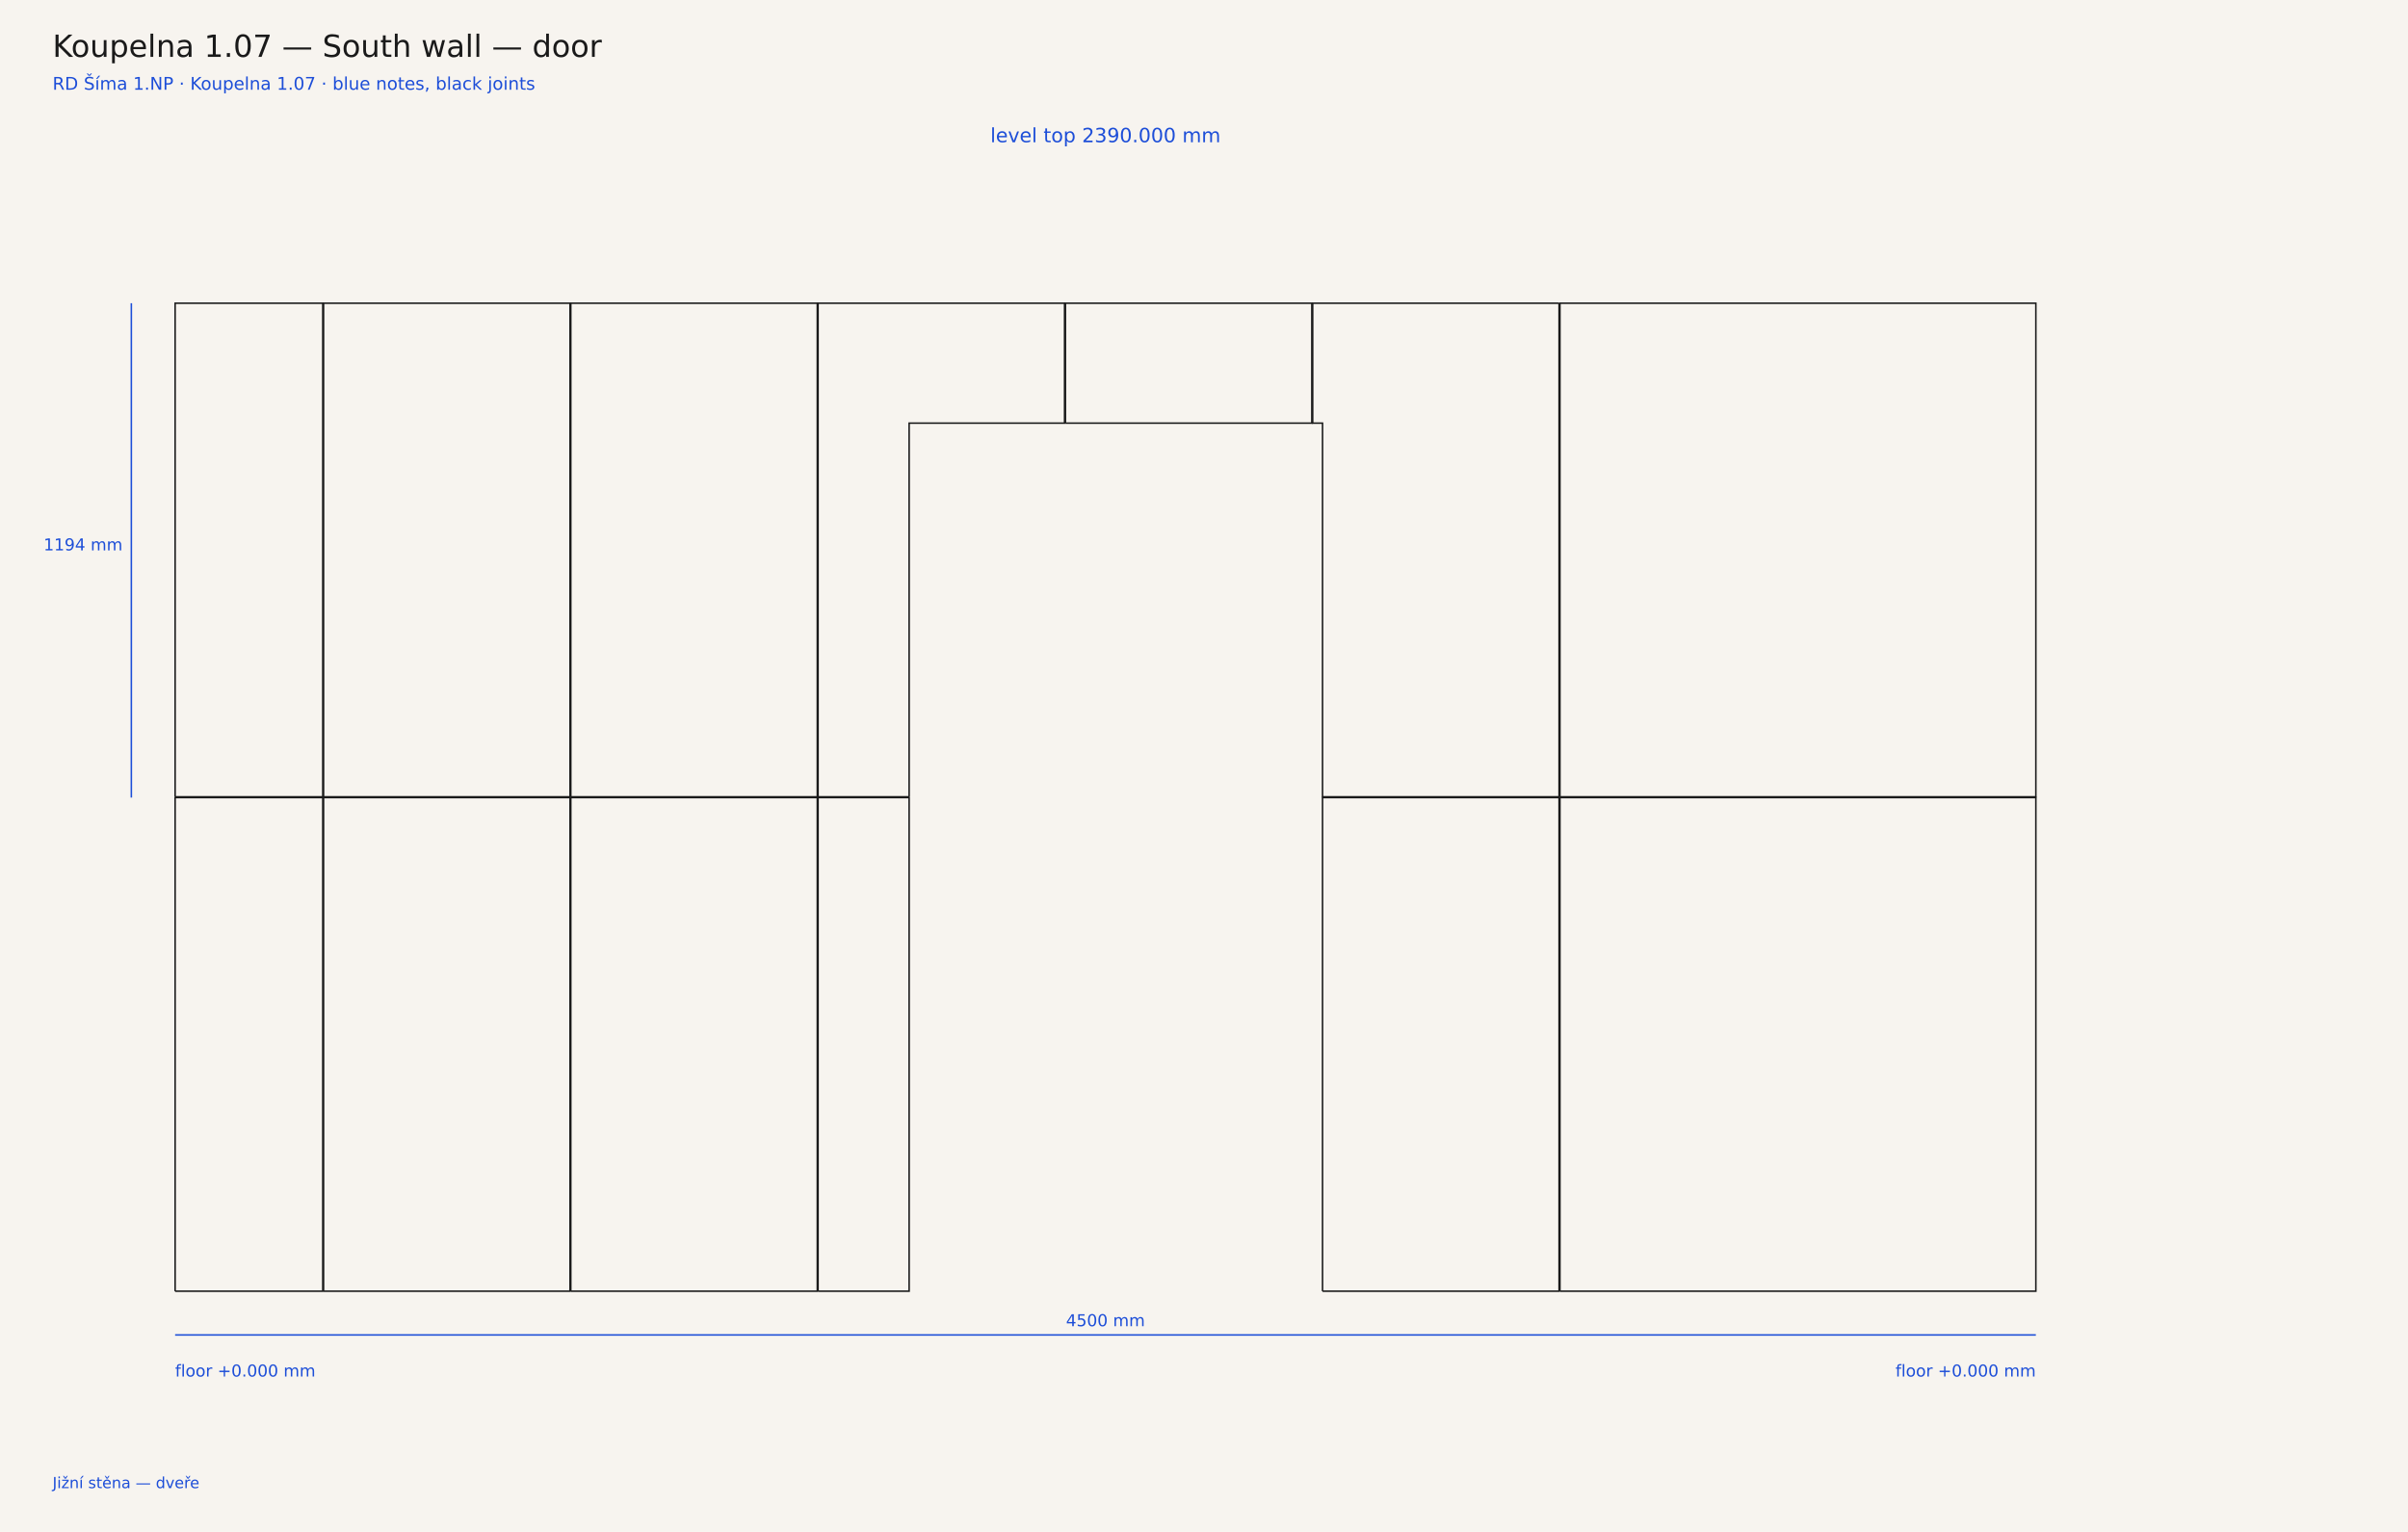
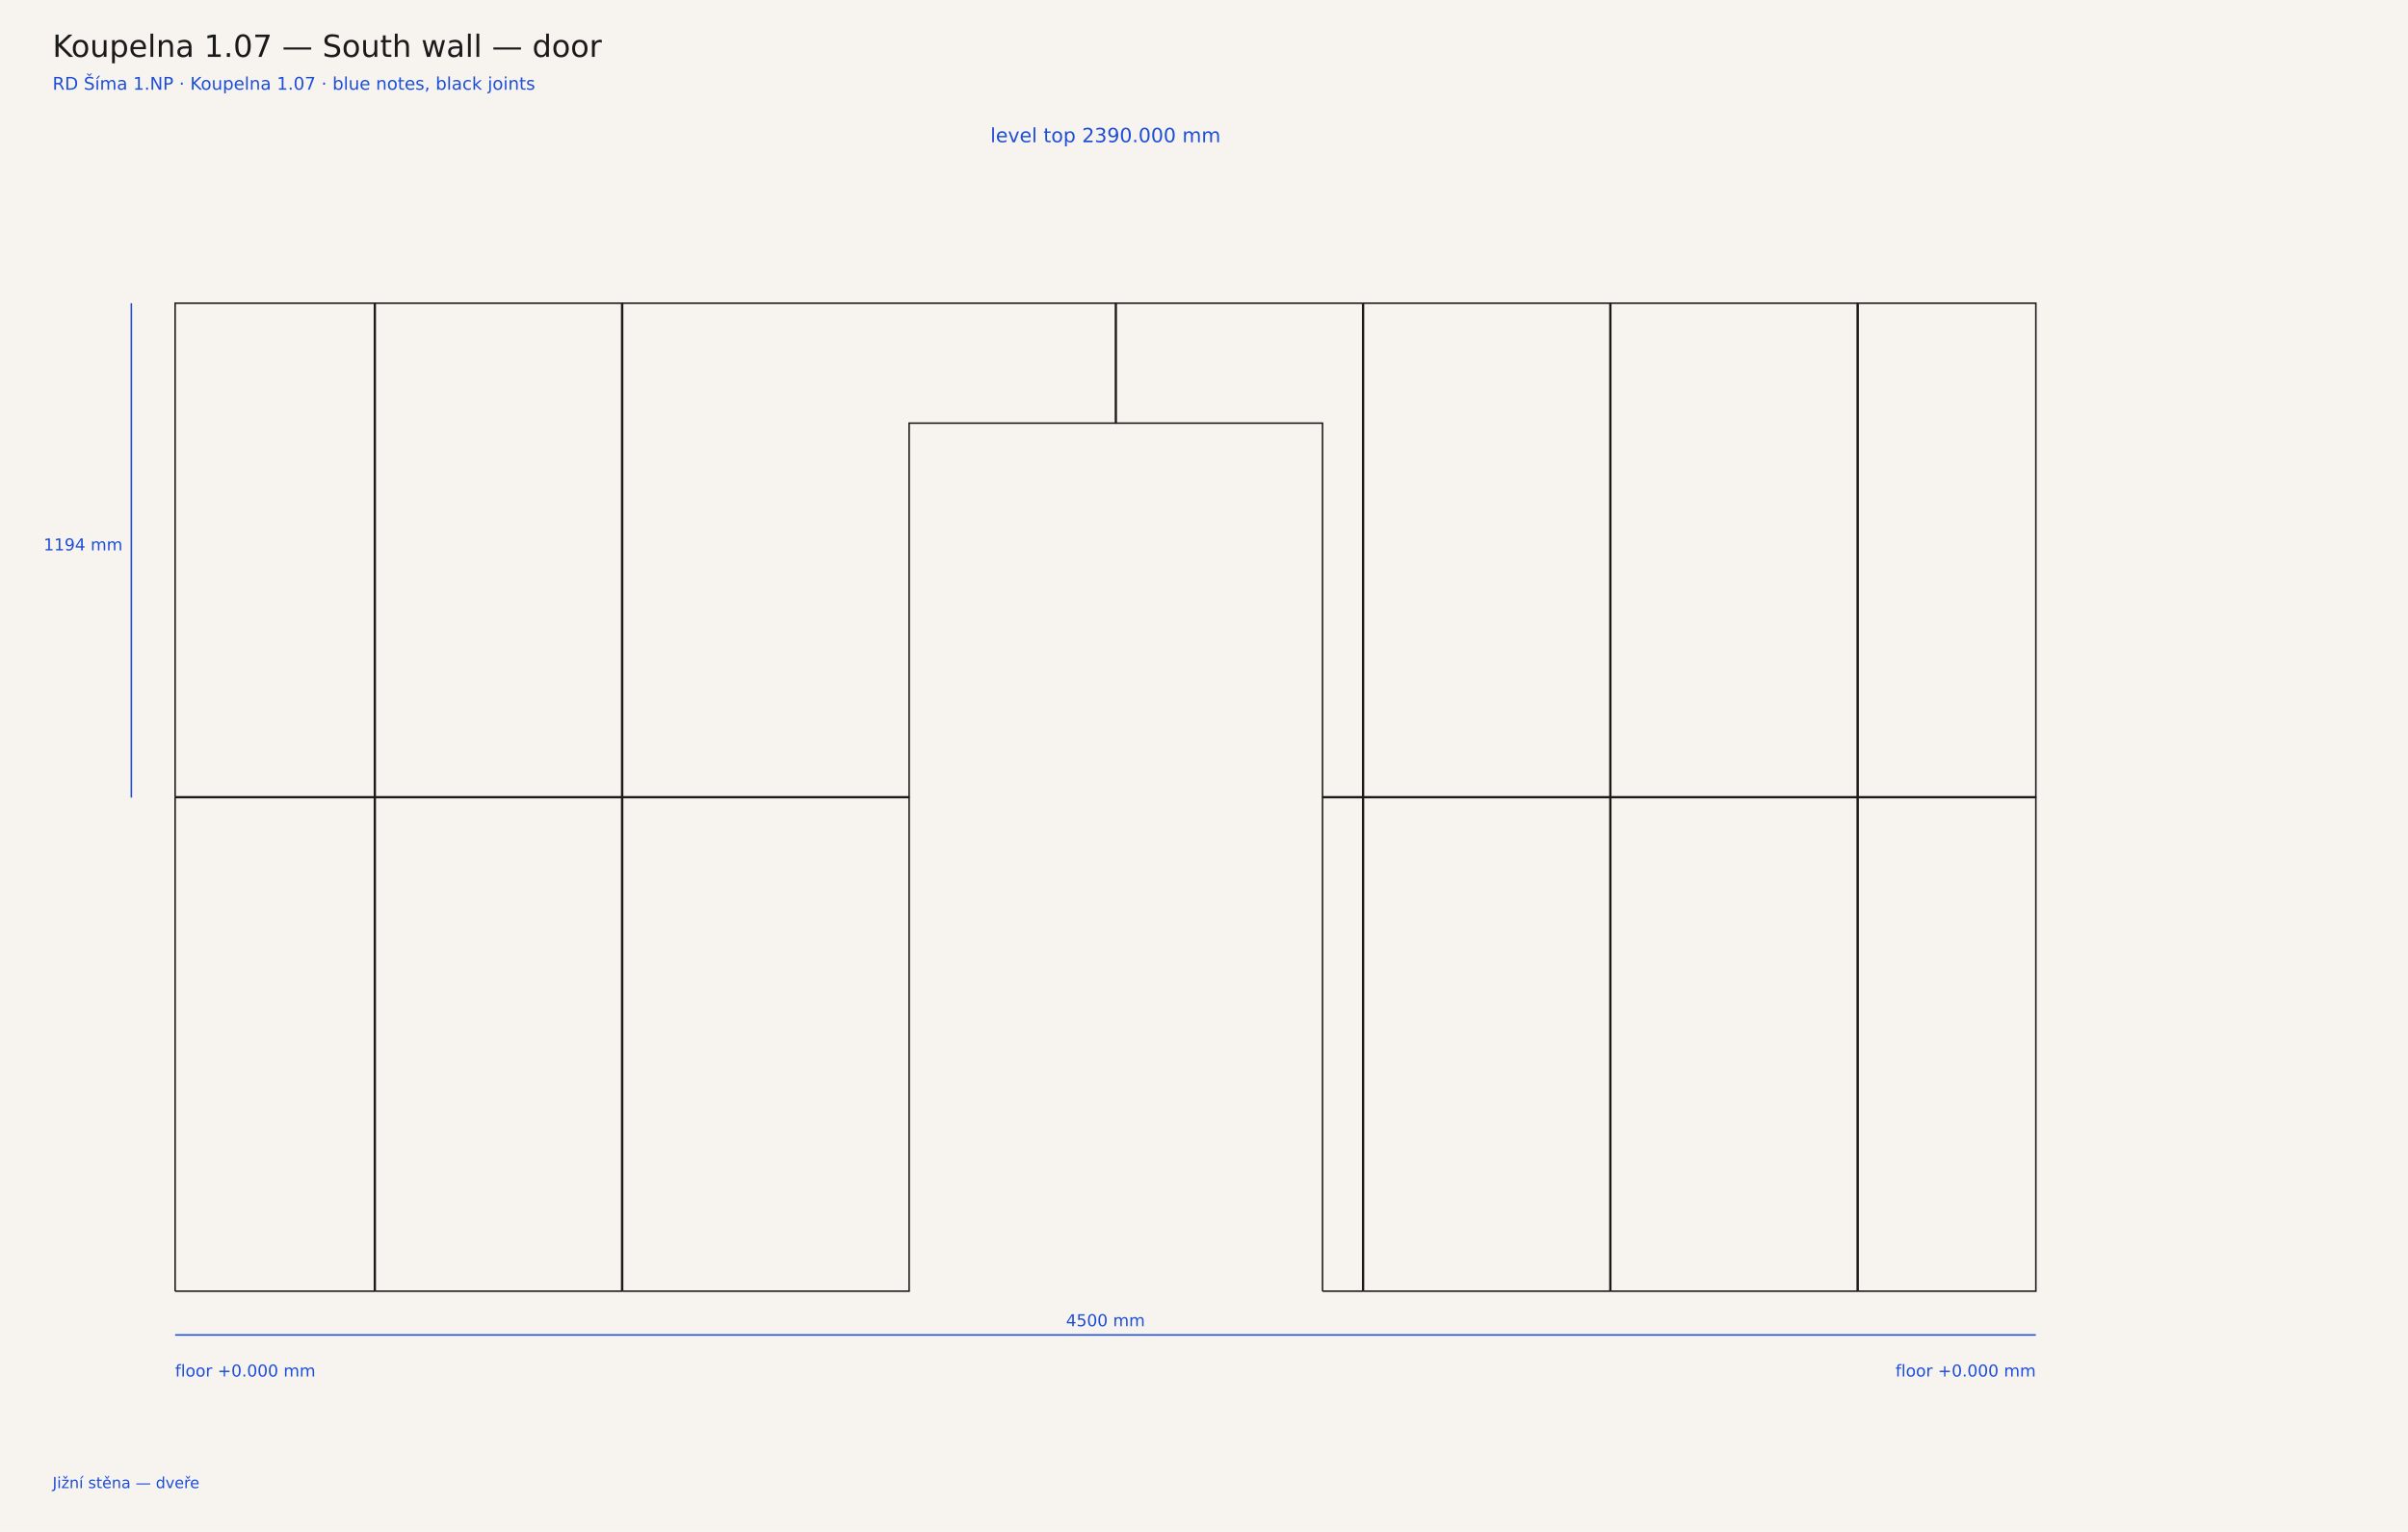
<svg xmlns="http://www.w3.org/2000/svg" width="2200" height="1400" viewBox="0 0 2200 1400">
  <rect width="2200" height="1400" fill="#f7f4ef" />
  <text x="48" y="52" font-family="DejaVu Sans, sans-serif" font-size="28" fill="#1a1a1a">Koupelna 1.07 — South wall — door</text>
  <text x="48" y="82" font-family="DejaVu Sans, sans-serif" font-size="16" fill="#1d4ed8">RD Šíma 1.NP · Koupelna 1.07 · blue notes, black joints</text>
-   <polyline points="160.0,1180.0 294.9,1180.0 294.9,728.9 160.0,728.9 160.0,1180.0" fill="none" stroke="#1a1a1a" stroke-width="1.4" stroke-linejoin="miter" />
-   <polyline points="295.6,1180.0 520.8,1180.0 520.8,728.9 295.6,728.9 295.6,1180.0" fill="none" stroke="#1a1a1a" stroke-width="1.4" stroke-linejoin="miter" />
-   <polyline points="521.5,1180.0 746.7,1180.0 746.7,728.9 521.5,728.9 521.5,1180.0" fill="none" stroke="#1a1a1a" stroke-width="1.4" stroke-linejoin="miter" />
-   <polyline points="747.4,1180.0 830.6,1180.0 830.6,728.9 747.4,728.9 747.4,1180.0" fill="none" stroke="#1a1a1a" stroke-width="1.4" stroke-linejoin="miter" />
-   <polyline points="1208.3,1180.0 1424.4,1180.0 1424.4,728.9 1208.3,728.9 1208.3,1180.0" fill="none" stroke="#1a1a1a" stroke-width="1.4" stroke-linejoin="miter" />
-   <polyline points="1425.2,1180.0 1425.2,728.9 1860.0,728.9 1860.0,1180.0 1425.2,1180.0" fill="none" stroke="#1a1a1a" stroke-width="1.4" stroke-linejoin="miter" />
-   <polyline points="160.0,728.2 294.9,728.2 294.9,277.1 160.0,277.1 160.0,728.2" fill="none" stroke="#1a1a1a" stroke-width="1.4" stroke-linejoin="miter" />
-   <polyline points="295.6,728.2 520.8,728.2 520.8,277.1 295.6,277.1 295.6,728.2" fill="none" stroke="#1a1a1a" stroke-width="1.4" stroke-linejoin="miter" />
-   <polyline points="521.5,728.2 746.7,728.2 746.7,277.1 521.5,277.1 521.5,728.2" fill="none" stroke="#1a1a1a" stroke-width="1.4" stroke-linejoin="miter" />
-   <polyline points="830.6,728.2 747.4,728.2 747.4,277.1 972.6,277.1 972.6,386.7 830.6,386.7 830.6,728.2" fill="none" stroke="#1a1a1a" stroke-width="1.4" stroke-linejoin="miter" />
-   <polyline points="973.4,386.7 1198.5,386.7 1198.5,277.1 973.4,277.1 973.4,386.7" fill="none" stroke="#1a1a1a" stroke-width="1.4" stroke-linejoin="miter" />
-   <polyline points="1424.4,277.1 1424.4,728.2 1208.3,728.2 1208.3,386.7 1199.3,386.7 1199.3,277.1 1424.4,277.1" fill="none" stroke="#1a1a1a" stroke-width="1.4" stroke-linejoin="miter" />
-   <polyline points="1425.2,728.2 1425.2,277.1 1860.0,277.1 1860.0,728.2 1425.2,728.2" fill="none" stroke="#1a1a1a" stroke-width="1.4" stroke-linejoin="miter" />
+   <polyline points="160.0,1180.0 342.1,1180.0 342.1,728.9 160.0,728.9 160.0,1180.0" fill="none" stroke="#1a1a1a" stroke-width="1.4" stroke-linejoin="miter" />
+   <polyline points="342.8,1180.0 568.0,1180.0 568.0,728.9 342.8,728.9 342.8,1180.0" fill="none" stroke="#1a1a1a" stroke-width="1.4" stroke-linejoin="miter" />
+   <polyline points="568.8,1180.0 568.8,728.9 830.6,728.9 830.6,1180.0 568.8,1180.0" fill="none" stroke="#1a1a1a" stroke-width="1.4" stroke-linejoin="miter" />
+   <polyline points="1208.3,1180.0 1245.0,1180.0 1245.0,728.9 1208.3,728.9 1208.3,1180.0" fill="none" stroke="#1a1a1a" stroke-width="1.4" stroke-linejoin="miter" />
+   <polyline points="1245.7,1180.0 1470.9,1180.0 1470.9,728.9 1245.7,728.9 1245.7,1180.0" fill="none" stroke="#1a1a1a" stroke-width="1.4" stroke-linejoin="miter" />
+   <polyline points="1471.6,1180.0 1696.8,1180.0 1696.8,728.9 1471.6,728.9 1471.6,1180.0" fill="none" stroke="#1a1a1a" stroke-width="1.4" stroke-linejoin="miter" />
+   <polyline points="1697.6,1180.0 1860.0,1180.0 1860.0,728.9 1697.6,728.9 1697.6,1180.0" fill="none" stroke="#1a1a1a" stroke-width="1.4" stroke-linejoin="miter" />
+   <polyline points="160.0,728.2 342.1,728.2 342.1,277.1 160.0,277.1 160.0,728.2" fill="none" stroke="#1a1a1a" stroke-width="1.4" stroke-linejoin="miter" />
+   <polyline points="342.8,728.2 568.0,728.2 568.0,277.1 342.8,277.1 342.8,728.2" fill="none" stroke="#1a1a1a" stroke-width="1.4" stroke-linejoin="miter" />
+   <polyline points="568.8,728.2 568.8,277.1 1019.1,277.1 1019.1,386.7 830.6,386.7 830.6,728.2 568.8,728.2" fill="none" stroke="#1a1a1a" stroke-width="1.4" stroke-linejoin="miter" />
+   <polyline points="1245.0,277.1 1245.0,728.2 1208.3,728.2 1208.3,386.7 1019.8,386.7 1019.8,277.1 1245.0,277.1" fill="none" stroke="#1a1a1a" stroke-width="1.4" stroke-linejoin="miter" />
+   <polyline points="1245.7,728.2 1470.9,728.2 1470.9,277.1 1245.7,277.1 1245.7,728.2" fill="none" stroke="#1a1a1a" stroke-width="1.4" stroke-linejoin="miter" />
+   <polyline points="1471.6,728.2 1696.8,728.2 1696.8,277.1 1471.6,277.1 1471.6,728.2" fill="none" stroke="#1a1a1a" stroke-width="1.4" stroke-linejoin="miter" />
+   <polyline points="1697.6,728.2 1860.0,728.2 1860.0,277.1 1697.6,277.1 1697.6,728.2" fill="none" stroke="#1a1a1a" stroke-width="1.4" stroke-linejoin="miter" />
  <line x1="160.0" y1="1220.0" x2="160.0" y2="1220.0" stroke="#1d4ed8" stroke-width="1" />
  <line x1="1860.0" y1="1220.0" x2="1860.0" y2="1220.0" stroke="#1d4ed8" stroke-width="1" />
  <line x1="160.0" y1="1220.0" x2="1860.0" y2="1220.0" stroke="#1d4ed8" stroke-width="1.4" />
  <text y="1212.0" text-anchor="middle" font-family="DejaVu Sans, sans-serif" font-size="15" fill="#1d4ed8">
    <tspan x="1010.0" dy="0">4500 mm</tspan>
  </text>
  <line x1="120.0" y1="728.9" x2="120.0" y2="728.9" stroke="#1d4ed8" stroke-width="1" />
  <line x1="120.0" y1="277.1" x2="120.0" y2="277.1" stroke="#1d4ed8" stroke-width="1" />
  <line x1="120.0" y1="728.9" x2="120.0" y2="277.1" stroke="#1d4ed8" stroke-width="1.4" />
  <text y="503.0" text-anchor="end" font-family="DejaVu Sans, sans-serif" font-size="15" fill="#1d4ed8">
    <tspan x="112.0" dy="0">1194 mm</tspan>
  </text>
  <text y="130.0" text-anchor="middle" font-family="DejaVu Sans, sans-serif" font-size="18" fill="#1d4ed8">
    <tspan x="1010.0" dy="0">level top 2390.000 mm</tspan>
  </text>
  <text y="1258.0" text-anchor="start" font-family="DejaVu Sans, sans-serif" font-size="15" fill="#1d4ed8">
    <tspan x="160.0" dy="0">floor +0.000 mm</tspan>
  </text>
  <text y="1258.0" text-anchor="end" font-family="DejaVu Sans, sans-serif" font-size="15" fill="#1d4ed8">
    <tspan x="1860.0" dy="0">floor +0.000 mm</tspan>
  </text>
  <text y="1360.0" text-anchor="start" font-family="DejaVu Sans, sans-serif" font-size="14" fill="#1d4ed8">
    <tspan x="48.0" dy="0">Jižní stěna — dveře</tspan>
  </text>
</svg>
